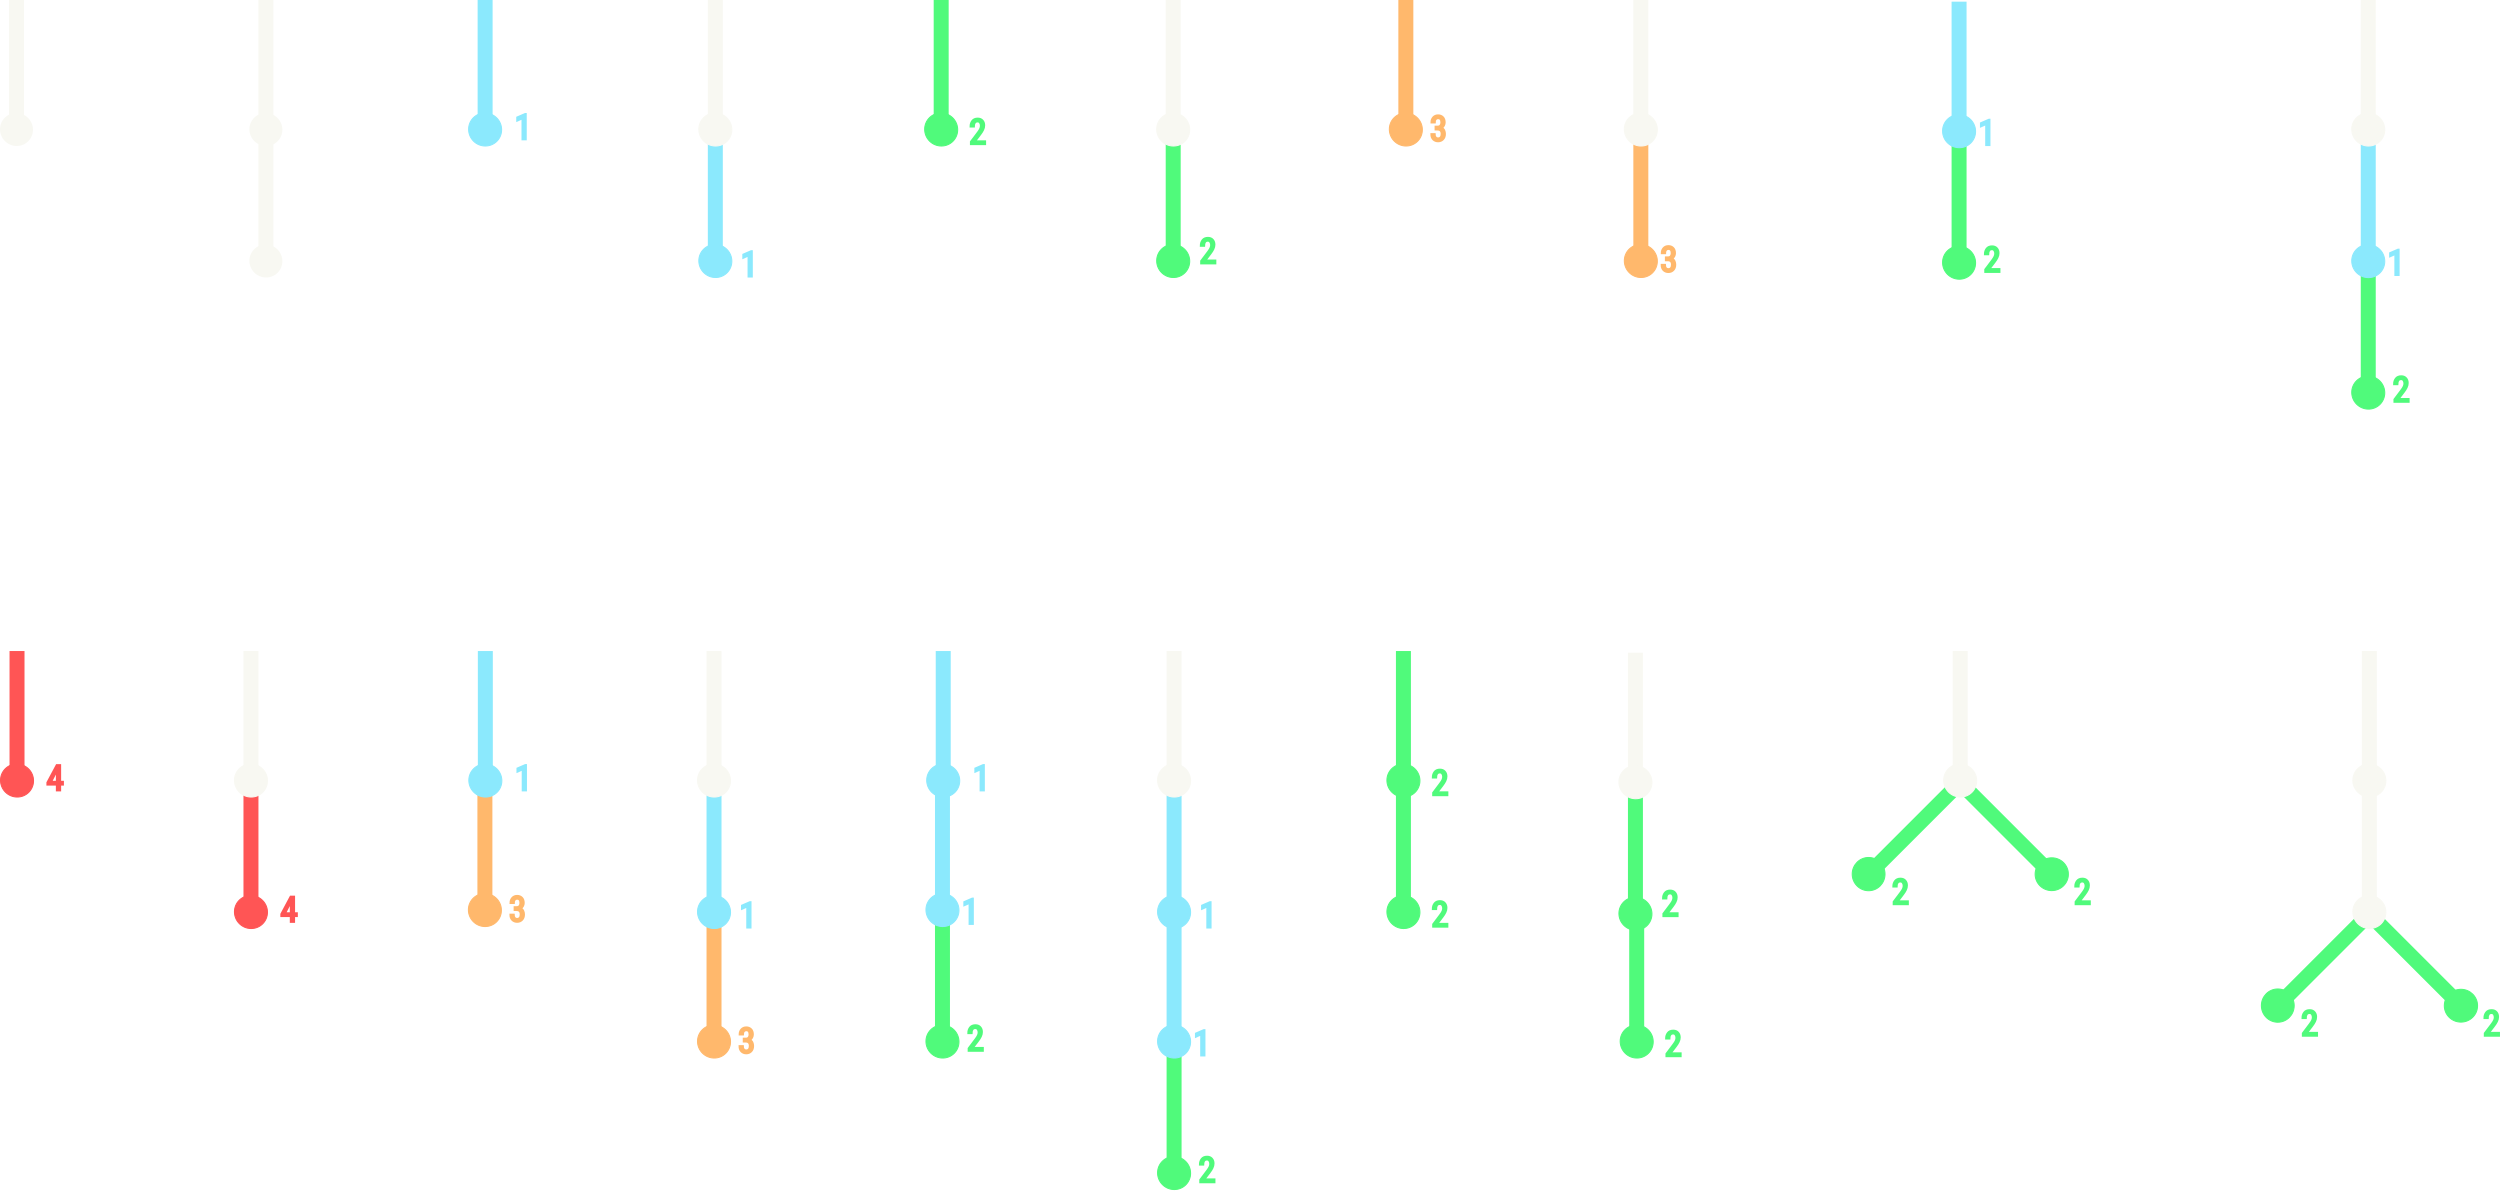
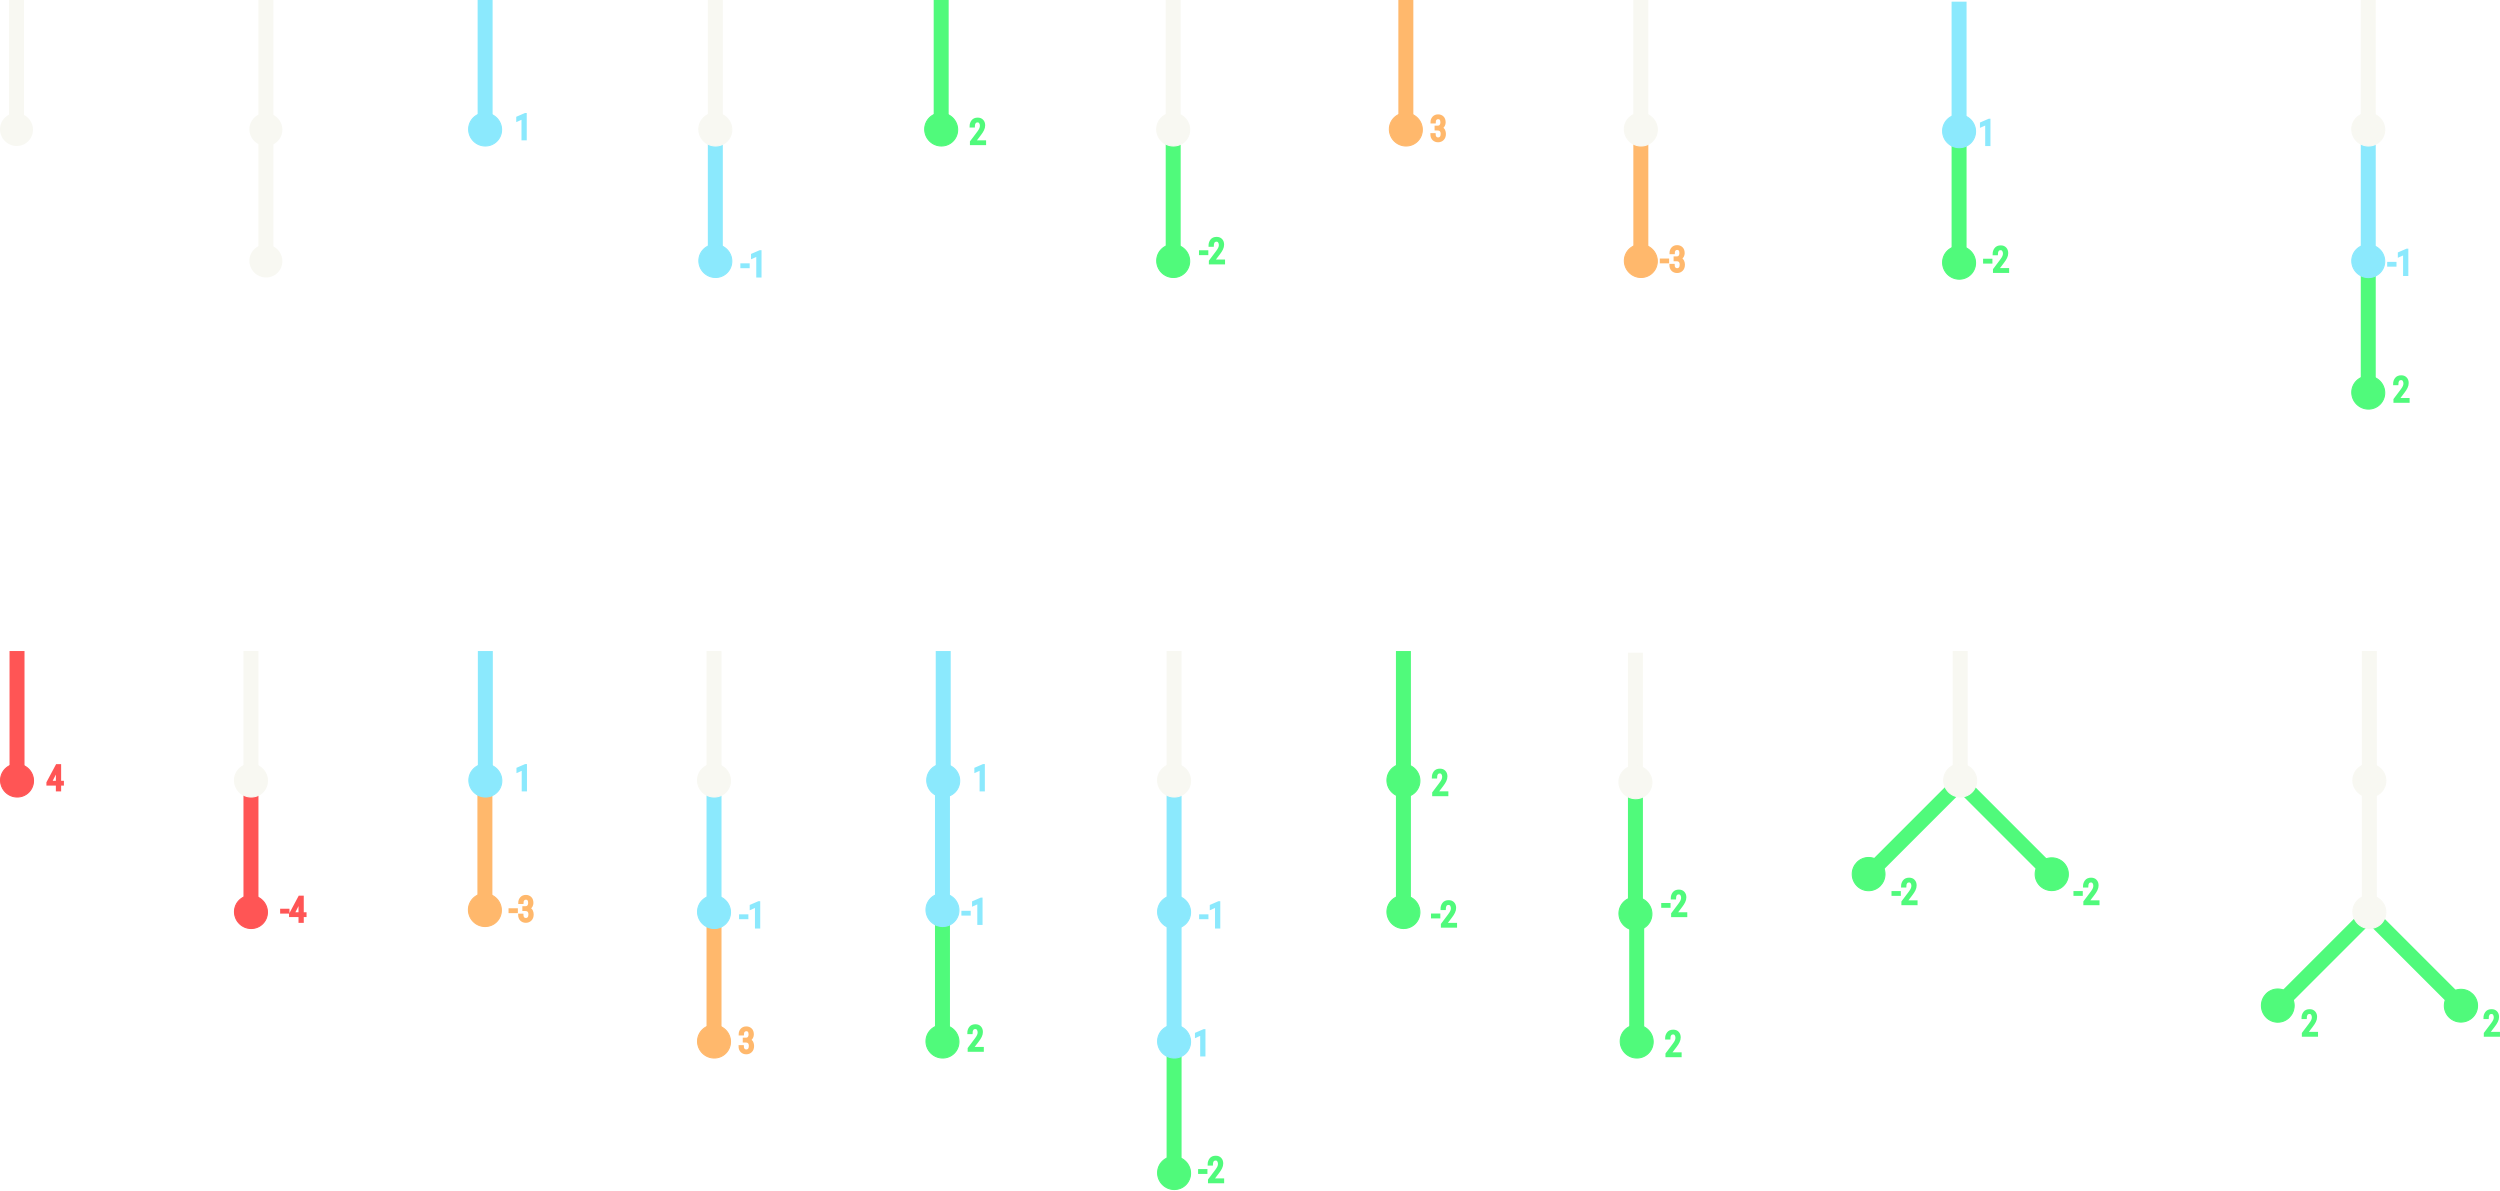
<svg xmlns="http://www.w3.org/2000/svg" viewBox="0 0 759.258 361.426" version="1.1" id="svg1">
  <defs id="defs1" />
  <g id="layer1" transform="translate(-45.55904,41.20233)">
    <g id="g28" transform="translate(26.37231)">
      <g id="g10" transform="translate(-2.391179,0.765105)">
        <path style="display:inline;fill:#50fa7b;stroke:#50fa7b;stroke-width:4.549;stroke-dasharray:none;stroke-opacity:1" d="m 378.151,274.956 v 39.936" id="path3-5-3-2-0-1-0-6" />
        <path id="path5-19-3-5-2-5-9-9-9-4-9" style="display:inline;fill:#50fa7b;stroke:#50fa7b;stroke-width:0.326" d="m 381.696,317.873 a 5.043,4.975 45.32 0 1 -7.083,-0.087 5.043,4.975 45.32 0 1 -0.008,-7.083 5.043,4.975 45.32 0 1 7.083,0.087 5.043,4.975 45.32 0 1 0.008,7.083 z" />
        <path style="display:inline;fill:#8be9fd;stroke:#8be9fd;stroke-width:4.549;stroke-dasharray:none;stroke-opacity:1" d="m 378.151,235.019 v 39.936" id="path3-5-73-1-1-4-3" />
        <path id="path5-19-3-5-2-6-2-29-9-7" style="display:inline;fill:#8be9fd;stroke:#8be9fd;stroke-width:0.326" d="m 381.696,277.937 a 5.043,4.975 45.32 0 1 -7.083,-0.087 5.043,4.975 45.32 0 1 -0.008,-7.083 5.043,4.975 45.32 0 1 7.083,0.087 5.043,4.975 45.32 0 1 0.008,7.083 z" />
        <text xml:space="preserve" style="font-size:10.667px;font-family:'TeX Gyre Adventor';-inkscape-font-specification:'TeX Gyre Adventor';fill:#50fa7b;stroke:#50fa7b;stroke-width:0.677;stroke-miterlimit:4.1" x="385.531" y="317.058" id="text4-7-8-4">
-           <tspan id="tspan4-8-7-5" x="385.531" y="317.058" style="font-style:normal;font-variant:normal;font-weight:normal;font-stretch:normal;font-family:'Roboto Condensed';-inkscape-font-specification:'Roboto Condensed, ';fill:#50fa7b;stroke:#50fa7b">2</tspan>
+           <tspan id="tspan4-8-7-5" x="385.531" y="317.058" style="font-style:normal;font-variant:normal;font-weight:normal;font-stretch:normal;font-family:'Roboto Condensed';-inkscape-font-specification:'Roboto Condensed, ';fill:#50fa7b;stroke:#50fa7b">-2</tspan>
        </text>
        <text xml:space="preserve" style="font-size:10.667px;font-family:'TeX Gyre Adventor';-inkscape-font-specification:'TeX Gyre Adventor';fill:#8be9fd;stroke:#8be9fd;stroke-width:0.677;stroke-miterlimit:4.1" x="383.982" y="278.536" id="text4-3-1-25">
          <tspan id="tspan4-1-7-4" x="383.982" y="278.536" style="font-style:normal;font-variant:normal;font-weight:normal;font-stretch:normal;font-family:'Roboto Condensed';-inkscape-font-specification:'Roboto Condensed, ';fill:#8be9fd;stroke:#8be9fd">1</tspan>
        </text>
        <path style="display:inline;fill:#8be9fd;stroke:#8be9fd;stroke-width:4.549;stroke-dasharray:none;stroke-opacity:1" d="m 378.151,195.688 v 39.936" id="path3-5-3-2-03" />
        <path id="path5-19-3-5-2-5-9-6" style="display:inline;fill:#8be9fd;stroke:#8be9fd;stroke-width:0.326" d="m 381.696,238.605 a 5.043,4.975 45.32 0 1 -7.083,-0.087 5.043,4.975 45.32 0 1 -0.008,-7.083 5.043,4.975 45.32 0 1 7.083,0.087 5.043,4.975 45.32 0 1 0.008,7.083 z" />
        <path style="display:inline;fill:#f8f8f2;stroke:#f8f8f2;stroke-width:4.549;stroke-dasharray:none;stroke-opacity:1" d="m 378.151,155.752 v 39.936" id="path3-5-73-8" />
        <path id="path5-19-3-5-2-6-4" style="display:inline;fill:#f8f8f2;stroke:#f8f8f2;stroke-width:0.326" d="m 381.696,198.669 a 5.043,4.975 45.32 0 1 -7.083,-0.087 5.043,4.975 45.32 0 1 -0.008,-7.083 5.043,4.975 45.32 0 1 7.083,0.087 5.043,4.975 45.32 0 1 0.008,7.083 z" />
        <text xml:space="preserve" style="font-size:10.667px;font-family:'TeX Gyre Adventor';-inkscape-font-specification:'TeX Gyre Adventor';fill:#8be9fd;stroke:#8be9fd;stroke-width:0.677;stroke-miterlimit:4.1" x="385.84" y="239.69" id="text4-5-1">
-           <tspan id="tspan4-0-0" x="385.84" y="239.69" style="font-style:normal;font-variant:normal;font-weight:normal;font-stretch:normal;font-family:'Roboto Condensed';-inkscape-font-specification:'Roboto Condensed, ';fill:#8be9fd;stroke:#8be9fd">1</tspan>
+           <tspan id="tspan4-0-0" x="385.84" y="239.69" style="font-style:normal;font-variant:normal;font-weight:normal;font-stretch:normal;font-family:'Roboto Condensed';-inkscape-font-specification:'Roboto Condensed, ';fill:#8be9fd;stroke:#8be9fd">-1</tspan>
        </text>
      </g>
      <g id="g20" transform="translate(72.87516,-2.447713)">
        <path style="display:inline;fill:#50fa7b;stroke:#50fa7b;stroke-width:4.549;stroke-dasharray:none;stroke-opacity:1" d="M 302.615,1.181 V 41.118" id="path3-5-3-2-0" />
        <path style="display:inline;fill:#f8f8f2;stroke:#f8f8f2;stroke-width:4.549;stroke-dasharray:none;stroke-opacity:1" d="M 302.615,-38.755 V 1.181" id="path3-5-73-1" />
        <path id="path5-19-3-5-2-6-2" style="display:inline;fill:#f8f8f2;stroke:#f8f8f2;stroke-width:0.326" d="m 306.161,4.163 a 5.043,4.975 45.32 0 1 -7.083,-0.087 5.043,4.975 45.32 0 1 -0.008,-7.083 5.043,4.975 45.32 0 1 7.083,0.087 5.043,4.975 45.32 0 1 0.008,7.083 z" />
        <path id="path5-19-3-5-2-5-9-9" style="display:inline;fill:#50fa7b;stroke:#50fa7b;stroke-width:0.326" d="m 306.161,44.099 a 5.043,4.975 45.32 0 1 -7.083,-0.087 5.043,4.975 45.32 0 1 -0.008,-7.083 5.043,4.975 45.32 0 1 7.083,0.087 5.043,4.975 45.32 0 1 0.008,7.083 z" />
        <text xml:space="preserve" style="font-size:10.667px;font-family:'TeX Gyre Adventor';-inkscape-font-specification:'TeX Gyre Adventor';fill:#50fa7b;stroke:#50fa7b;stroke-width:0.677;stroke-miterlimit:4.1" x="310.534" y="41.213" id="text4-55">
-           <tspan id="tspan4-4" x="310.534" y="41.213" style="font-style:normal;font-variant:normal;font-weight:normal;font-stretch:normal;font-family:'Roboto Condensed';-inkscape-font-specification:'Roboto Condensed, ';fill:#50fa7b;stroke:#50fa7b">2</tspan>
+           <tspan id="tspan4-4" x="310.534" y="41.213" style="font-style:normal;font-variant:normal;font-weight:normal;font-stretch:normal;font-family:'Roboto Condensed';-inkscape-font-specification:'Roboto Condensed, ';fill:#50fa7b;stroke:#50fa7b">-2</tspan>
        </text>
      </g>
    </g>
    <g id="g22" transform="translate(-26.7098)">
      <g id="g8" transform="translate(124.2108,0.765105)">
        <path style="display:inline;fill:#50fa7b;stroke:#50fa7b;stroke-width:4.549;stroke-dasharray:none;stroke-opacity:1" d="M 543.373,195.688 515.134,223.927" id="path3-5-3-2-0-7" />
        <path id="path5-19-3-5-2-5-9-9-6" style="display:inline;fill:#50fa7b;stroke:#50fa7b;stroke-width:0.326" d="m 515.533,228.542 a 4.975,5.043 0.32 0 1 -4.947,-5.07 4.975,5.043 0.32 0 1 5.003,-5.015 4.975,5.043 0.32 0 1 4.947,5.07 4.975,5.043 0.32 0 1 -5.003,5.015 z" />
        <text xml:space="preserve" style="font-size:10.667px;font-family:'TeX Gyre Adventor';-inkscape-font-specification:'TeX Gyre Adventor';fill:#50fa7b;stroke:#50fa7b;stroke-width:0.677;stroke-miterlimit:4.1" x="522.601" y="232.609" id="text4-55-3">
-           <tspan id="tspan4-4-1" x="522.601" y="232.609" style="font-style:normal;font-variant:normal;font-weight:normal;font-stretch:normal;font-family:'Roboto Condensed';-inkscape-font-specification:'Roboto Condensed, ';fill:#50fa7b;stroke:#50fa7b">2</tspan>
+           <tspan id="tspan4-4-1" x="522.601" y="232.609" style="font-style:normal;font-variant:normal;font-weight:normal;font-stretch:normal;font-family:'Roboto Condensed';-inkscape-font-specification:'Roboto Condensed, ';fill:#50fa7b;stroke:#50fa7b">-2</tspan>
        </text>
        <path style="display:inline;fill:#50fa7b;stroke:#50fa7b;stroke-width:4.549;stroke-dasharray:none;stroke-opacity:1" d="m 543.373,195.72 28.239,28.239" id="path3-5-7-2-5-1-6" />
        <path id="path5-19-3-5-2-0-2-6-59-2" style="display:inline;fill:#50fa7b;stroke:#50fa7b;stroke-width:0.326" d="m 576.227,223.56 a 5.043,4.975 0.32 0 1 -5.07,4.947 5.043,4.975 0.32 0 1 -5.015,-5.003 5.043,4.975 0.32 0 1 5.07,-4.947 5.043,4.975 0.32 0 1 5.015,5.003 z" />
        <text xml:space="preserve" style="font-size:10.667px;font-family:'TeX Gyre Adventor';-inkscape-font-specification:'TeX Gyre Adventor';fill:#50fa7b;stroke:#50fa7b;stroke-width:0.677;stroke-miterlimit:4.1" x="577.861" y="232.609" id="text4-6-7-1">
-           <tspan id="tspan4-3-7-7" x="577.861" y="232.609" style="font-style:normal;font-variant:normal;font-weight:normal;font-stretch:normal;font-family:'Roboto Condensed';-inkscape-font-specification:'Roboto Condensed, ';fill:#50fa7b;stroke:#50fa7b">2</tspan>
+           <tspan id="tspan4-3-7-7" x="577.861" y="232.609" style="font-style:normal;font-variant:normal;font-weight:normal;font-stretch:normal;font-family:'Roboto Condensed';-inkscape-font-specification:'Roboto Condensed, ';fill:#50fa7b;stroke:#50fa7b">-2</tspan>
        </text>
        <path style="display:inline;fill:#f8f8f2;stroke:#f8f8f2;stroke-width:4.549;stroke-dasharray:none;stroke-opacity:1" d="m 543.373,155.752 v 39.936" id="path3-5-73-1-4" />
        <path id="path5-19-3-5-2-6-2-4" style="display:inline;fill:#f8f8f2;stroke:#f8f8f2;stroke-width:0.326" d="m 546.919,198.669 a 5.043,4.975 45.32 0 1 -7.083,-0.087 5.043,4.975 45.32 0 1 -0.008,-7.083 5.043,4.975 45.32 0 1 7.083,0.087 5.043,4.975 45.32 0 1 0.008,7.083 z" />
      </g>
      <g id="g12" transform="translate(467.9742,-119.8809)">
        <g id="g3-1-7-3-5" transform="matrix(2.662407,0,0,2.662407,-0.40695,180.3634)" style="fill:#50fa7b;stroke:#50fa7b">
          <path style="display:inline;fill:#50fa7b;stroke:#50fa7b;stroke-width:5.516;stroke-dasharray:none;stroke-opacity:1" d="M 26.124,137.055 60.173,102.625" id="path3-5-3-2-0-1-0" transform="matrix(-0.2202624,0.2178151,-0.2178151,-0.2202624,110.607,1.497847)" />
          <path id="path5-19-3-5-2-5-9-9-9-4" style="display:inline;fill:#50fa7b;stroke:#50fa7b;stroke-width:0.395" d="m 59.658,97.032 a 6.032,6.114 0 0 1 6.032,6.114 6.032,6.114 0 0 1 -6.032,6.114 6.032,6.114 0 0 1 -6.032,-6.114 6.032,6.114 0 0 1 6.032,-6.114 z" transform="matrix(-0.2202624,0.2178151,-0.2178151,-0.2202624,110.607,1.497847)" />
        </g>
        <g id="g2-9-9-6-6" transform="matrix(2.662407,0,0,2.662407,-0.40695,140.4273)" style="fill:#8be9fd;stroke:#8be9fd">
          <path style="display:inline;fill:#8be9fd;stroke:#8be9fd;stroke-width:5.516;stroke-dasharray:none;stroke-opacity:1" d="M 26.124,137.055 60.173,102.625" id="path3-5-73-1-1-4" transform="matrix(-0.2202624,0.2178151,-0.2178151,-0.2202624,110.607,1.497847)" />
          <path id="path5-19-3-5-2-6-2-29-9" style="display:inline;fill:#8be9fd;stroke:#8be9fd;stroke-width:0.395" d="m 59.658,97.032 a 6.032,6.114 0 0 1 6.032,6.114 6.032,6.114 0 0 1 -6.032,6.114 6.032,6.114 0 0 1 -6.032,-6.114 6.032,6.114 0 0 1 6.032,-6.114 z" transform="matrix(-0.2202624,0.2178151,-0.2178151,-0.2202624,110.607,1.497847)" />
        </g>
        <text xml:space="preserve" style="font-size:10.667px;font-family:'TeX Gyre Adventor';-inkscape-font-specification:'TeX Gyre Adventor';fill:#50fa7b;stroke:#50fa7b;stroke-width:0.677;stroke-miterlimit:4.1" x="206.654" y="161.23" id="text4-7-8">
-           <tspan id="tspan4-8-7" x="206.654" y="161.23" style="font-style:normal;font-variant:normal;font-weight:normal;font-stretch:normal;font-family:'Roboto Condensed';-inkscape-font-specification:'Roboto Condensed, ';fill:#50fa7b;stroke:#50fa7b">2</tspan>
+           <tspan id="tspan4-8-7" x="206.654" y="161.23" style="font-style:normal;font-variant:normal;font-weight:normal;font-stretch:normal;font-family:'Roboto Condensed';-inkscape-font-specification:'Roboto Condensed, ';fill:#50fa7b;stroke:#50fa7b">-2</tspan>
        </text>
        <text xml:space="preserve" style="font-size:10.667px;font-family:'TeX Gyre Adventor';-inkscape-font-specification:'TeX Gyre Adventor';fill:#8be9fd;stroke:#8be9fd;stroke-width:0.677;stroke-miterlimit:4.1" x="205.105" y="122.708" id="text4-3-1">
          <tspan id="tspan4-1-7" x="205.105" y="122.708" style="font-style:normal;font-variant:normal;font-weight:normal;font-stretch:normal;font-family:'Roboto Condensed';-inkscape-font-specification:'Roboto Condensed, ';fill:#8be9fd;stroke:#8be9fd">1</tspan>
        </text>
      </g>
    </g>
    <g id="g21" transform="translate(-26.7098)">
      <g id="g13" transform="translate(415.2763,-120.3943)">
        <path style="display:inline;fill:#ffb86c;stroke:#ffb86c;stroke-width:4.549;stroke-dasharray:none;stroke-opacity:1" d="m 155.32,119.128 v 39.936" id="path3-5-3-2-0-2" />
        <path style="display:inline;fill:#f8f8f2;stroke:#f8f8f2;stroke-width:4.549;stroke-dasharray:none;stroke-opacity:1" d="M 155.32,79.192 V 119.128" id="path3-5-73-1-9" />
        <path id="path5-19-3-5-2-6-2-2" style="display:inline;fill:#f8f8f2;stroke:#f8f8f2;stroke-width:0.326" d="m 158.865,122.109 a 5.043,4.975 45.32 0 1 -7.083,-0.087 5.043,4.975 45.32 0 1 -0.008,-7.083 5.043,4.975 45.32 0 1 7.083,0.087 5.043,4.975 45.32 0 1 0.008,7.083 z" />
        <path id="path5-19-3-5-2-5-9-9-3" style="display:inline;fill:#ffb86c;stroke:#ffb86c;stroke-width:0.326" d="m 158.865,162.045 a 5.043,4.975 45.32 0 1 -7.083,-0.087 5.043,4.975 45.32 0 1 -0.008,-7.083 5.043,4.975 45.32 0 1 7.083,0.087 5.043,4.975 45.32 0 1 0.008,7.083 z" />
        <text xml:space="preserve" style="font-size:10.667px;font-family:'TeX Gyre Adventor';-inkscape-font-specification:'TeX Gyre Adventor';fill:#ffb86c;stroke:#ffb86c;stroke-width:0.677;stroke-miterlimit:4.1" x="161.168" y="161.664" id="text4-4">
-           <tspan id="tspan4-7" x="161.168" y="161.664" style="font-style:normal;font-variant:normal;font-weight:normal;font-stretch:normal;font-family:'Roboto Condensed';-inkscape-font-specification:'Roboto Condensed, ';fill:#ffb86c;stroke:#ffb86c">3</tspan>
+           <tspan id="tspan4-7" x="161.168" y="161.664" style="font-style:normal;font-variant:normal;font-weight:normal;font-stretch:normal;font-family:'Roboto Condensed';-inkscape-font-specification:'Roboto Condensed, ';fill:#ffb86c;stroke:#ffb86c">-3</tspan>
        </text>
      </g>
      <g id="g7" transform="translate(-68.9962,1.278476)">
        <path style="display:inline;fill:#50fa7b;stroke:#50fa7b;stroke-width:4.549;stroke-dasharray:none;stroke-opacity:1" d="m 637.952,195.688 v 39.936" id="path3-5-3-2-0-0" />
        <path id="path5-19-3-5-2-5-9-9-36" style="display:inline;fill:#50fa7b;stroke:#50fa7b;stroke-width:0.326" d="m 641.498,238.605 a 5.043,4.975 45.32 0 1 -7.083,-0.087 5.043,4.975 45.32 0 1 -0.008,-7.083 5.043,4.975 45.32 0 1 7.083,0.087 5.043,4.975 45.32 0 1 0.008,7.083 z" />
        <path style="display:inline;fill:#f8f8f2;stroke:#f8f8f2;stroke-width:4.549;stroke-dasharray:none;stroke-opacity:1" d="m 637.952,155.752 v 39.936" id="path3-5-73-1-10" />
        <path id="path5-19-3-5-2-6-2-6" style="display:inline;fill:#f8f8f2;stroke:#f8f8f2;stroke-width:0.326" d="m 641.498,198.669 a 5.043,4.975 45.32 0 1 -7.083,-0.087 5.043,4.975 45.32 0 1 -0.008,-7.083 5.043,4.975 45.32 0 1 7.083,0.087 5.043,4.975 45.32 0 1 0.008,7.083 z" />
        <text xml:space="preserve" style="font-size:10.667px;font-family:'TeX Gyre Adventor';-inkscape-font-specification:'TeX Gyre Adventor';fill:#50fa7b;stroke:#50fa7b;stroke-width:0.677;stroke-miterlimit:4.1" x="645.871" y="235.72" id="text4-55-32">
-           <tspan id="tspan4-4-0" x="645.871" y="235.72" style="font-style:normal;font-variant:normal;font-weight:normal;font-stretch:normal;font-family:'Roboto Condensed';-inkscape-font-specification:'Roboto Condensed, ';fill:#50fa7b;stroke:#50fa7b">2</tspan>
+           <tspan id="tspan4-4-0" x="645.871" y="235.72" style="font-style:normal;font-variant:normal;font-weight:normal;font-stretch:normal;font-family:'Roboto Condensed';-inkscape-font-specification:'Roboto Condensed, ';fill:#50fa7b;stroke:#50fa7b">-2</tspan>
        </text>
        <path style="display:inline;fill:#50fa7b;stroke:#50fa7b;stroke-width:4.549;stroke-dasharray:none;stroke-opacity:1" d="m 638.337,234.506 v 39.936" id="path3-5-7-2-5-1" />
        <path id="path5-19-3-5-2-0-2-6-59" style="display:inline;fill:#50fa7b;stroke:#50fa7b;stroke-width:0.326" d="m 641.883,277.423 a 5.043,4.975 45.32 0 1 -7.083,-0.087 5.043,4.975 45.32 0 1 -0.008,-7.083 5.043,4.975 45.32 0 1 7.083,0.087 5.043,4.975 45.32 0 1 0.008,7.083 z" />
        <text xml:space="preserve" style="font-size:10.667px;font-family:'TeX Gyre Adventor';-inkscape-font-specification:'TeX Gyre Adventor';fill:#50fa7b;stroke:#50fa7b;stroke-width:0.677;stroke-miterlimit:4.1" x="646.8" y="278.255" id="text4-6-7">
          <tspan id="tspan4-3-7" x="646.8" y="278.255" style="font-style:normal;font-variant:normal;font-weight:normal;font-stretch:normal;font-family:'Roboto Condensed';-inkscape-font-specification:'Roboto Condensed, ';fill:#50fa7b;stroke:#50fa7b">2</tspan>
        </text>
      </g>
    </g>
    <g id="g30">
      <g id="g11" transform="translate(520.0652,-120.3943)">
        <g id="g3-1-7-3" transform="matrix(2.662407,0,0,2.662407,45.06024,220.3315)" style="fill:#50fa7b;stroke:#50fa7b">
          <path style="display:inline;fill:#50fa7b;stroke:#50fa7b;stroke-width:5.516;stroke-dasharray:none;stroke-opacity:1" d="M 26.124,137.055 60.173,102.625" id="path3-5-3-2-0-1" transform="matrix(-0.2202624,0.2178151,-0.2178151,-0.2202624,110.607,1.497847)" />
          <path id="path5-19-3-5-2-5-9-9-9" style="display:inline;fill:#50fa7b;stroke:#50fa7b;stroke-width:0.395" d="m 59.658,97.032 a 6.032,6.114 0 0 1 6.032,6.114 6.032,6.114 0 0 1 -6.032,6.114 6.032,6.114 0 0 1 -6.032,-6.114 6.032,6.114 0 0 1 6.032,-6.114 z" transform="matrix(-0.2202624,0.2178151,-0.2178151,-0.2202624,110.607,1.497847)" />
        </g>
        <text xml:space="preserve" style="font-size:10.667px;font-family:'TeX Gyre Adventor';-inkscape-font-specification:'TeX Gyre Adventor';fill:#50fa7b;stroke:#50fa7b;stroke-width:0.677;stroke-miterlimit:4.1" x="252.121" y="201.198" id="text4-7">
          <tspan id="tspan4-8" x="252.121" y="201.198" style="font-style:normal;font-variant:normal;font-weight:normal;font-stretch:normal;font-family:'Roboto Condensed';-inkscape-font-specification:'Roboto Condensed, ';fill:#50fa7b;stroke:#50fa7b">2</tspan>
        </text>
        <g id="g2-9-9-6" transform="matrix(2.662407,0,0,2.662407,45.06024,180.3954)" style="fill:#8be9fd;stroke:#8be9fd">
          <path style="display:inline;fill:#8be9fd;stroke:#8be9fd;stroke-width:5.516;stroke-dasharray:none;stroke-opacity:1" d="M 26.124,137.055 60.173,102.625" id="path3-5-73-1-1" transform="matrix(-0.2202624,0.2178151,-0.2178151,-0.2202624,110.607,1.497847)" />
          <path id="path5-19-3-5-2-6-2-29" style="display:inline;fill:#8be9fd;stroke:#8be9fd;stroke-width:0.395" d="m 59.658,97.032 a 6.032,6.114 0 0 1 6.032,6.114 6.032,6.114 0 0 1 -6.032,6.114 6.032,6.114 0 0 1 -6.032,-6.114 6.032,6.114 0 0 1 6.032,-6.114 z" transform="matrix(-0.2202624,0.2178151,-0.2178151,-0.2202624,110.607,1.497847)" />
        </g>
        <path style="display:inline;fill:#f8f8f2;stroke:#f8f8f2;stroke-width:4.549;stroke-dasharray:none;stroke-opacity:1" d="M 244.741,79.192 V 119.128" id="path3-5-7-2-5-9" />
        <path id="path5-19-3-5-2-0-2-6-7" style="display:inline;fill:#f8f8f2;stroke:#f8f8f2;stroke-width:0.326" d="m 248.286,122.109 a 5.043,4.975 45.32 0 1 -7.083,-0.087 5.043,4.975 45.32 0 1 -0.008,-7.083 5.043,4.975 45.32 0 1 7.083,0.087 5.043,4.975 45.32 0 1 0.008,7.083 z" />
        <text xml:space="preserve" style="font-size:10.667px;font-family:'TeX Gyre Adventor';-inkscape-font-specification:'TeX Gyre Adventor';fill:#8be9fd;stroke:#8be9fd;stroke-width:0.677;stroke-miterlimit:4.1" x="250.572" y="162.676" id="text4-3">
-           <tspan id="tspan4-1" x="250.572" y="162.676" style="font-style:normal;font-variant:normal;font-weight:normal;font-stretch:normal;font-family:'Roboto Condensed';-inkscape-font-specification:'Roboto Condensed, ';fill:#8be9fd;stroke:#8be9fd">1</tspan>
+           <tspan id="tspan4-1" x="250.572" y="162.676" style="font-style:normal;font-variant:normal;font-weight:normal;font-stretch:normal;font-family:'Roboto Condensed';-inkscape-font-specification:'Roboto Condensed, ';fill:#8be9fd;stroke:#8be9fd">-1</tspan>
        </text>
      </g>
      <g id="g6" transform="translate(30.47168,0.765105)">
        <path style="display:inline;fill:#50fa7b;stroke:#50fa7b;stroke-width:4.549;stroke-dasharray:none;stroke-opacity:1" d="m 734.67,235.624 -28.239,28.239" id="path3-5-3-2-0-7-3" />
        <path id="path5-19-3-5-2-5-9-9-6-2" style="display:inline;fill:#50fa7b;stroke:#50fa7b;stroke-width:0.326" d="m 706.83,268.478 a 4.975,5.043 0.32 0 1 -4.947,-5.07 4.975,5.043 0.32 0 1 5.003,-5.015 4.975,5.043 0.32 0 1 4.947,5.07 4.975,5.043 0.32 0 1 -5.003,5.015 z" />
        <text xml:space="preserve" style="font-size:10.667px;font-family:'TeX Gyre Adventor';-inkscape-font-specification:'TeX Gyre Adventor';fill:#50fa7b;stroke:#50fa7b;stroke-width:0.677;stroke-miterlimit:4.1" x="713.898" y="272.545" id="text4-55-3-0">
          <tspan id="tspan4-4-1-6" x="713.898" y="272.545" style="font-style:normal;font-variant:normal;font-weight:normal;font-stretch:normal;font-family:'Roboto Condensed';-inkscape-font-specification:'Roboto Condensed, ';fill:#50fa7b;stroke:#50fa7b">2</tspan>
        </text>
        <path style="display:inline;fill:#50fa7b;stroke:#50fa7b;stroke-width:4.549;stroke-dasharray:none;stroke-opacity:1" d="m 734.67,235.656 28.239,28.239" id="path3-5-7-2-5-1-6-4" />
        <path id="path5-19-3-5-2-0-2-6-59-2-7" style="display:inline;fill:#50fa7b;stroke:#50fa7b;stroke-width:0.326" d="m 767.524,263.496 a 5.043,4.975 0.32 0 1 -5.07,4.947 5.043,4.975 0.32 0 1 -5.015,-5.003 5.043,4.975 0.32 0 1 5.07,-4.947 5.043,4.975 0.32 0 1 5.015,5.003 z" />
        <text xml:space="preserve" style="font-size:10.667px;font-family:'TeX Gyre Adventor';-inkscape-font-specification:'TeX Gyre Adventor';fill:#50fa7b;stroke:#50fa7b;stroke-width:0.677;stroke-miterlimit:4.1" x="769.158" y="272.545" id="text4-6-7-1-6">
          <tspan id="tspan4-3-7-7-5" x="769.158" y="272.545" style="font-style:normal;font-variant:normal;font-weight:normal;font-stretch:normal;font-family:'Roboto Condensed';-inkscape-font-specification:'Roboto Condensed, ';fill:#50fa7b;stroke:#50fa7b">2</tspan>
        </text>
        <path style="display:inline;fill:#f8f8f2;stroke:#f8f8f2;stroke-width:4.549;stroke-dasharray:none;stroke-opacity:1" d="m 734.67,195.688 v 39.936" id="path3-5-73-1-4-9" />
        <path id="path5-19-3-5-2-6-2-4-3" style="display:inline;fill:#f8f8f2;stroke:#f8f8f2;stroke-width:0.326" d="m 738.216,238.605 a 5.043,4.975 45.32 0 1 -7.083,-0.087 5.043,4.975 45.32 0 1 -0.01,-7.083 5.043,4.975 45.32 0 1 7.083,0.087 5.043,4.975 45.32 0 1 0.01,7.083 z" />
        <path style="display:inline;fill:#f8f8f2;stroke:#f8f8f2;stroke-width:4.549;stroke-dasharray:none;stroke-opacity:1" d="m 734.67,155.752 v 39.936" id="path3-5-73-1-4-5-2" />
        <path id="path5-19-3-5-2-6-2-4-6-3" style="display:inline;fill:#f8f8f2;stroke:#f8f8f2;stroke-width:0.326" d="m 738.216,198.669 a 5.043,4.975 45.32 0 1 -7.083,-0.087 5.043,4.975 45.32 0 1 -0.01,-7.083 5.043,4.975 45.32 0 1 7.083,0.087 5.043,4.975 45.32 0 1 0.01,7.083 z" />
      </g>
    </g>
    <g id="g29" transform="translate(0.4393031)">
      <g id="g14" transform="translate(362.9384,-120.3943)">
        <path style="display:inline;fill:#ffb86c;stroke:#ffb86c;stroke-width:4.549;stroke-dasharray:none;stroke-opacity:1" d="M 109.142,79.192 V 119.128" id="path3-5-7-2-5-6" />
        <path id="path5-19-3-5-2-0-2-6-1" style="display:inline;fill:#ffb86c;stroke:#ffb86c;stroke-width:0.326" d="m 112.688,122.109 a 5.043,4.975 45.32 0 1 -7.083,-0.087 5.043,4.975 45.32 0 1 -0.008,-7.083 5.043,4.975 45.32 0 1 7.083,0.087 5.043,4.975 45.32 0 1 0.008,7.083 z" />
        <text xml:space="preserve" style="font-size:10.667px;font-family:'TeX Gyre Adventor';-inkscape-font-specification:'TeX Gyre Adventor';fill:#ffb86c;stroke:#ffb86c;stroke-width:0.677;stroke-miterlimit:4.1" x="116.411" y="121.953" id="text4-9">
          <tspan id="tspan4-37" x="116.411" y="121.953" style="font-style:normal;font-variant:normal;font-weight:normal;font-stretch:normal;font-family:'Roboto Condensed';-inkscape-font-specification:'Roboto Condensed, ';fill:#ffb86c;stroke:#ffb86c">3</tspan>
        </text>
      </g>
      <g id="g9" transform="translate(24.59554,0.765105)">
        <path style="display:inline;fill:#50fa7b;stroke:#50fa7b;stroke-width:4.549;stroke-dasharray:none;stroke-opacity:1" d="m 446.748,155.752 v 39.936" id="path3-5-7-2-5-4" />
        <path id="path5-19-3-5-2-0-2-6-4" style="display:inline;fill:#50fa7b;stroke:#50fa7b;stroke-width:0.326" d="m 450.293,198.669 a 5.043,4.975 45.32 0 1 -7.083,-0.087 5.043,4.975 45.32 0 1 -0.008,-7.083 5.043,4.975 45.32 0 1 7.083,0.087 5.043,4.975 45.32 0 1 0.008,7.083 z" />
        <text xml:space="preserve" style="font-size:10.667px;font-family:'TeX Gyre Adventor';-inkscape-font-specification:'TeX Gyre Adventor';fill:#50fa7b;stroke:#50fa7b;stroke-width:0.677;stroke-miterlimit:4.1" x="455.21" y="199.5" id="text4-6-3">
          <tspan id="tspan4-3-0" x="455.21" y="199.5" style="font-style:normal;font-variant:normal;font-weight:normal;font-stretch:normal;font-family:'Roboto Condensed';-inkscape-font-specification:'Roboto Condensed, ';fill:#50fa7b;stroke:#50fa7b">2</tspan>
        </text>
        <path style="display:inline;fill:#50fa7b;stroke:#50fa7b;stroke-width:4.549;stroke-dasharray:none;stroke-opacity:1" d="m 446.748,195.688 v 39.936" id="path3-5-7-2-5-61" />
        <path id="path5-19-3-5-2-0-2-6-5" style="display:inline;fill:#50fa7b;stroke:#50fa7b;stroke-width:0.326" d="m 450.293,238.605 a 5.043,4.975 45.32 0 1 -7.083,-0.087 5.043,4.975 45.32 0 1 -0.008,-7.083 5.043,4.975 45.32 0 1 7.083,0.087 5.043,4.975 45.32 0 1 0.008,7.083 z" />
        <text xml:space="preserve" style="font-size:10.667px;font-family:'TeX Gyre Adventor';-inkscape-font-specification:'TeX Gyre Adventor';fill:#50fa7b;stroke:#50fa7b;stroke-width:0.677;stroke-miterlimit:4.1" x="455.21" y="239.436" id="text4-6-9">
-           <tspan id="tspan4-3-4" x="455.21" y="239.436" style="font-style:normal;font-variant:normal;font-weight:normal;font-stretch:normal;font-family:'Roboto Condensed';-inkscape-font-specification:'Roboto Condensed, ';fill:#50fa7b;stroke:#50fa7b">2</tspan>
+           <tspan id="tspan4-3-4" x="455.21" y="239.436" style="font-style:normal;font-variant:normal;font-weight:normal;font-stretch:normal;font-family:'Roboto Condensed';-inkscape-font-specification:'Roboto Condensed, ';fill:#50fa7b;stroke:#50fa7b">-2</tspan>
        </text>
      </g>
    </g>
    <g id="g25" transform="translate(-0.292869)">
      <g id="g17" transform="translate(40.80226,-1.611702)">
        <path style="display:inline;fill:#8be9fd;stroke:#8be9fd;stroke-width:4.549;stroke-dasharray:none;stroke-opacity:1" d="M 152.381,-39.591 V 0.345" id="path3-5-7-2" />
        <path id="path5-19-3-5-2-0-2" style="display:inline;fill:#8be9fd;stroke:#8be9fd;stroke-width:0.326" d="m 155.927,3.327 a 5.043,4.975 45.32 0 1 -7.083,-0.087 5.043,4.975 45.32 0 1 -0.008,-7.083 5.043,4.975 45.32 0 1 7.083,0.087 5.043,4.975 45.32 0 1 0.008,7.083 z" />
        <text xml:space="preserve" style="font-size:10.667px;font-family:'TeX Gyre Adventor';-inkscape-font-specification:'TeX Gyre Adventor';fill:#8be9fd;stroke:#8be9fd;stroke-width:0.677;stroke-miterlimit:4.1" x="161.329" y="2.695" id="text4">
          <tspan id="tspan4" x="161.329" y="2.695" style="font-style:normal;font-variant:normal;font-weight:normal;font-stretch:normal;font-family:'Roboto Condensed';-inkscape-font-specification:'Roboto Condensed, ';fill:#8be9fd;stroke:#8be9fd">1</tspan>
        </text>
      </g>
      <g id="g3" transform="translate(-349.8175,197.719)">
        <path style="display:inline;fill:#ffb86c;stroke:#ffb86c;stroke-width:4.549;stroke-dasharray:none;stroke-opacity:1" d="M 542.935,-1.87 V 38.066" id="path3-5-7-2-5-6-6" />
        <path id="path5-19-3-5-2-0-2-6-1-2" style="display:inline;fill:#ffb86c;stroke:#ffb86c;stroke-width:0.326" d="m 546.48,41.047 a 5.043,4.975 45.32 0 1 -7.083,-0.087 5.043,4.975 45.32 0 1 -0.008,-7.083 5.043,4.975 45.32 0 1 7.083,0.087 5.043,4.975 45.32 0 1 0.008,7.083 z" />
        <text xml:space="preserve" style="font-size:10.667px;font-family:'TeX Gyre Adventor';-inkscape-font-specification:'TeX Gyre Adventor';display:inline;fill:#ffb86c;stroke:#ffb86c;stroke-width:0.677;stroke-miterlimit:4.1" x="550.204" y="40.89" id="text4-9-9">
-           <tspan id="tspan4-37-1" x="550.204" y="40.89" style="font-style:normal;font-variant:normal;font-weight:normal;font-stretch:normal;font-family:'Roboto Condensed';-inkscape-font-specification:'Roboto Condensed, ';fill:#ffb86c;stroke:#ffb86c">3</tspan>
+           <tspan id="tspan4-37-1" x="550.204" y="40.89" style="font-style:normal;font-variant:normal;font-weight:normal;font-stretch:normal;font-family:'Roboto Condensed';-inkscape-font-specification:'Roboto Condensed, ';fill:#ffb86c;stroke:#ffb86c">-3</tspan>
        </text>
        <path style="display:inline;fill:#8be9fd;stroke:#8be9fd;stroke-width:4.549;stroke-dasharray:none;stroke-opacity:1" d="M 543.067,-41.202 V -1.266" id="path3-5-7-2-9" />
        <path id="path5-19-3-5-2-0-2-47" style="display:inline;fill:#8be9fd;stroke:#8be9fd;stroke-width:0.326" d="m 546.613,1.715 a 5.043,4.975 45.32 0 1 -7.083,-0.087 5.043,4.975 45.32 0 1 -0.008,-7.083 5.043,4.975 45.32 0 1 7.083,0.087 5.043,4.975 45.32 0 1 0.008,7.083 z" />
        <text xml:space="preserve" style="font-size:10.667px;font-family:'TeX Gyre Adventor';-inkscape-font-specification:'TeX Gyre Adventor';fill:#8be9fd;stroke:#8be9fd;stroke-width:0.677;stroke-miterlimit:4.1" x="552.015" y="1.084" id="text4-8">
          <tspan id="tspan4-45" x="552.015" y="1.084" style="font-style:normal;font-variant:normal;font-weight:normal;font-stretch:normal;font-family:'Roboto Condensed';-inkscape-font-specification:'Roboto Condensed, ';fill:#8be9fd;stroke:#8be9fd">1</tspan>
        </text>
      </g>
    </g>
    <g id="g26" transform="translate(-0.4393112)">
      <g id="g18" transform="translate(64.68803,-1.611703)">
        <path style="display:inline;fill:#8be9fd;stroke:#8be9fd;stroke-width:4.549;stroke-dasharray:none;stroke-opacity:1" d="M 198.558,0.345 V 40.282" id="path3-5-3-2" />
        <path style="display:inline;fill:#f8f8f2;stroke:#f8f8f2;stroke-width:4.549;stroke-dasharray:none;stroke-opacity:1" d="M 198.558,-39.591 V 0.345" id="path3-5-73" />
        <path id="path5-19-3-5-2-6" style="display:inline;fill:#f8f8f2;stroke:#f8f8f2;stroke-width:0.326" d="m 202.104,3.327 a 5.043,4.975 45.32 0 1 -7.083,-0.087 5.043,4.975 45.32 0 1 -0.008,-7.083 5.043,4.975 45.32 0 1 7.083,0.087 5.043,4.975 45.32 0 1 0.008,7.083 z" />
        <path id="path5-19-3-5-2-5-9" style="display:inline;fill:#8be9fd;stroke:#8be9fd;stroke-width:0.326" d="m 202.104,43.263 a 5.043,4.975 45.32 0 1 -7.083,-0.087 5.043,4.975 45.32 0 1 -0.008,-7.083 5.043,4.975 45.32 0 1 7.083,0.087 5.043,4.975 45.32 0 1 0.008,7.083 z" />
        <text xml:space="preserve" style="font-size:10.667px;font-family:'TeX Gyre Adventor';-inkscape-font-specification:'TeX Gyre Adventor';fill:#8be9fd;stroke:#8be9fd;stroke-width:0.677;stroke-miterlimit:4.1" x="206.247" y="44.348" id="text4-5">
-           <tspan id="tspan4-0" x="206.247" y="44.348" style="font-style:normal;font-variant:normal;font-weight:normal;font-stretch:normal;font-family:'Roboto Condensed';-inkscape-font-specification:'Roboto Condensed, ';fill:#8be9fd;stroke:#8be9fd">1</tspan>
+           <tspan id="tspan4-0" x="206.247" y="44.348" style="font-style:normal;font-variant:normal;font-weight:normal;font-stretch:normal;font-family:'Roboto Condensed';-inkscape-font-specification:'Roboto Condensed, ';fill:#8be9fd;stroke:#8be9fd">-1</tspan>
        </text>
      </g>
      <g id="g4" transform="translate(-376.0323,197.719)">
        <path style="display:inline;fill:#ffb86c;stroke:#ffb86c;stroke-width:4.549;stroke-dasharray:none;stroke-opacity:1" d="m 638.882,38.066 v 39.936" id="path3-5-7-2-5-6-6-5" />
        <path id="path5-19-3-5-2-0-2-6-1-2-9" style="display:inline;fill:#ffb86c;stroke:#ffb86c;stroke-width:0.326" d="m 642.428,80.983 a 5.043,4.975 45.32 0 1 -7.083,-0.087 5.043,4.975 45.32 0 1 -0.008,-7.083 5.043,4.975 45.32 0 1 7.083,0.087 5.043,4.975 45.32 0 1 0.008,7.083 z" />
        <text xml:space="preserve" style="font-size:10.667px;font-family:'TeX Gyre Adventor';-inkscape-font-specification:'TeX Gyre Adventor';display:inline;fill:#ffb86c;stroke:#ffb86c;stroke-width:0.677;stroke-miterlimit:4.1" x="646.151" y="80.827" id="text4-9-9-2">
          <tspan id="tspan4-37-1-2" x="646.151" y="80.827" style="font-style:normal;font-variant:normal;font-weight:normal;font-stretch:normal;font-family:'Roboto Condensed';-inkscape-font-specification:'Roboto Condensed, ';fill:#ffb86c;stroke:#ffb86c">3</tspan>
        </text>
        <path style="display:inline;fill:#8be9fd;stroke:#8be9fd;stroke-width:4.549;stroke-dasharray:none;stroke-opacity:1" d="M 638.882,-1.266 V 38.67" id="path3-5-3-2-6" />
        <path id="path5-19-3-5-2-5-9-1" style="display:inline;fill:#8be9fd;stroke:#8be9fd;stroke-width:0.326" d="m 642.428,41.651 a 5.043,4.975 45.32 0 1 -7.083,-0.087 5.043,4.975 45.32 0 1 -0.008,-7.083 5.043,4.975 45.32 0 1 7.083,0.087 5.043,4.975 45.32 0 1 0.008,7.083 z" />
        <path style="display:inline;fill:#f8f8f2;stroke:#f8f8f2;stroke-width:4.549;stroke-dasharray:none;stroke-opacity:1" d="M 638.882,-41.202 V -1.266" id="path3-5-73-5" />
        <path id="path5-19-3-5-2-6-5" style="display:inline;fill:#f8f8f2;stroke:#f8f8f2;stroke-width:0.326" d="m 642.428,1.715 a 5.043,4.975 45.32 0 1 -7.083,-0.087 5.043,4.975 45.32 0 1 -0.008,-7.083 5.043,4.975 45.32 0 1 7.083,0.087 5.043,4.975 45.32 0 1 0.008,7.083 z" />
        <text xml:space="preserve" style="font-size:10.667px;font-family:'TeX Gyre Adventor';-inkscape-font-specification:'TeX Gyre Adventor';fill:#8be9fd;stroke:#8be9fd;stroke-width:0.677;stroke-miterlimit:4.1" x="646.571" y="42.737" id="text4-5-4">
-           <tspan id="tspan4-0-7" x="646.571" y="42.737" style="font-style:normal;font-variant:normal;font-weight:normal;font-stretch:normal;font-family:'Roboto Condensed';-inkscape-font-specification:'Roboto Condensed, ';fill:#8be9fd;stroke:#8be9fd">1</tspan>
+           <tspan id="tspan4-0-7" x="646.571" y="42.737" style="font-style:normal;font-variant:normal;font-weight:normal;font-stretch:normal;font-family:'Roboto Condensed';-inkscape-font-specification:'Roboto Condensed, ';fill:#8be9fd;stroke:#8be9fd">-1</tspan>
        </text>
      </g>
    </g>
    <g id="g27" transform="translate(-0.1960523)">
      <g id="g19" transform="translate(75.15737,-2.447712)">
        <path style="display:inline;fill:#50fa7b;stroke:#50fa7b;stroke-width:4.549;stroke-dasharray:none;stroke-opacity:1" d="M 256.438,-38.755 V 1.181" id="path3-5-7-2-5" />
        <path id="path5-19-3-5-2-0-2-6" style="display:inline;fill:#50fa7b;stroke:#50fa7b;stroke-width:0.326" d="m 259.983,4.163 a 5.043,4.975 45.32 0 1 -7.083,-0.087 5.043,4.975 45.32 0 1 -0.008,-7.083 5.043,4.975 45.32 0 1 7.083,0.087 5.043,4.975 45.32 0 1 0.008,7.083 z" />
        <text xml:space="preserve" style="font-size:10.667px;font-family:'TeX Gyre Adventor';-inkscape-font-specification:'TeX Gyre Adventor';fill:#50fa7b;stroke:#50fa7b;stroke-width:0.677;stroke-miterlimit:4.1" x="264.9" y="4.994" id="text4-6">
          <tspan id="tspan4-3" x="264.9" y="4.994" style="font-style:normal;font-variant:normal;font-weight:normal;font-stretch:normal;font-family:'Roboto Condensed';-inkscape-font-specification:'Roboto Condensed, ';fill:#50fa7b;stroke:#50fa7b">2</tspan>
        </text>
      </g>
      <g id="g5" transform="translate(-402.1975,197.719)">
        <path style="display:inline;fill:#8be9fd;stroke:#8be9fd;stroke-width:4.549;stroke-dasharray:none;stroke-opacity:1" d="M 734.183,-1.87 V 38.066" id="path3-5-73-1-1-4-4" />
        <path style="display:inline;fill:#50fa7b;stroke:#50fa7b;stroke-width:4.549;stroke-dasharray:none;stroke-opacity:1" d="m 734.183,38.066 v 39.936" id="path3-5-3-2-0-1-0-0" />
        <path id="path5-19-3-5-2-5-9-9-9-4-6" style="display:inline;fill:#50fa7b;stroke:#50fa7b;stroke-width:0.326" d="m 737.729,80.983 a 5.043,4.975 45.32 0 1 -7.083,-0.087 5.043,4.975 45.32 0 1 -0.01,-7.083 5.043,4.975 45.32 0 1 7.083,0.087 5.043,4.975 45.32 0 1 0.01,7.083 z" />
        <text xml:space="preserve" style="font-size:10.667px;font-family:'TeX Gyre Adventor';-inkscape-font-specification:'TeX Gyre Adventor';fill:#50fa7b;stroke:#50fa7b;stroke-width:0.677;stroke-miterlimit:4.1" x="741.564" y="80.168" id="text4-7-8-8">
          <tspan id="tspan4-8-7-9" x="741.564" y="80.168" style="font-style:normal;font-variant:normal;font-weight:normal;font-stretch:normal;font-family:'Roboto Condensed';-inkscape-font-specification:'Roboto Condensed, ';fill:#50fa7b;stroke:#50fa7b">2</tspan>
        </text>
        <path id="path5-19-3-5-2-6-2-29-9-9" style="display:inline;fill:#8be9fd;stroke:#8be9fd;stroke-width:0.326" d="m 737.729,41.047 a 5.043,4.975 45.32 0 1 -7.083,-0.087 5.043,4.975 45.32 0 1 -0.01,-7.083 5.043,4.975 45.32 0 1 7.083,0.087 5.043,4.975 45.32 0 1 0.01,7.083 z" />
        <text xml:space="preserve" style="font-size:10.667px;font-family:'TeX Gyre Adventor';-inkscape-font-specification:'TeX Gyre Adventor';fill:#8be9fd;stroke:#8be9fd;stroke-width:0.677;stroke-miterlimit:4.1" x="740.015" y="41.646" id="text4-3-1-2">
-           <tspan id="tspan4-1-7-6" x="740.015" y="41.646" style="font-style:normal;font-variant:normal;font-weight:normal;font-stretch:normal;font-family:'Roboto Condensed';-inkscape-font-specification:'Roboto Condensed, ';fill:#8be9fd;stroke:#8be9fd">1</tspan>
+           <tspan id="tspan4-1-7-6" x="740.015" y="41.646" style="font-style:normal;font-variant:normal;font-weight:normal;font-stretch:normal;font-family:'Roboto Condensed';-inkscape-font-specification:'Roboto Condensed, ';fill:#8be9fd;stroke:#8be9fd">-1</tspan>
        </text>
        <path style="display:inline;fill:#8be9fd;stroke:#8be9fd;stroke-width:4.549;stroke-dasharray:none;stroke-opacity:1" d="M 734.413,-41.202 V -1.266" id="path3-5-7-2-2" />
        <path id="path5-19-3-5-2-0-2-9" style="display:inline;fill:#8be9fd;stroke:#8be9fd;stroke-width:0.326" d="m 737.958,1.715 a 5.043,4.975 45.32 0 1 -7.083,-0.087 5.043,4.975 45.32 0 1 -0.01,-7.083 5.043,4.975 45.32 0 1 7.083,0.087 5.043,4.975 45.32 0 1 0.01,7.083 z" />
        <text xml:space="preserve" style="font-size:10.667px;font-family:'TeX Gyre Adventor';-inkscape-font-specification:'TeX Gyre Adventor';fill:#8be9fd;stroke:#8be9fd;stroke-width:0.677;stroke-miterlimit:4.1" x="743.36" y="1.084" id="text4-3-6">
          <tspan id="tspan4-1-5" x="743.36" y="1.084" style="font-style:normal;font-variant:normal;font-weight:normal;font-stretch:normal;font-family:'Roboto Condensed';-inkscape-font-specification:'Roboto Condensed, ';fill:#8be9fd;stroke:#8be9fd">1</tspan>
        </text>
      </g>
    </g>
    <g id="g24">
      <g id="g15" transform="translate(0,-3.662803)">
        <path style="display:inline;fill:none;stroke:#f8f8f2;stroke-width:4.549;stroke-dasharray:none;stroke-opacity:1" d="m 50.567,-37.54 -1e-6,39.936" id="path3-5-7" />
        <path id="path5-19-3-5-2-0" style="display:inline;fill:#f8f8f2;stroke-width:0.326" d="m 54.113,5.378 a 5.043,4.975 45.32 0 1 -7.083,-0.087 5.043,4.975 45.32 0 1 -0.008,-7.083 5.043,4.975 45.32 0 1 7.083,0.087 5.043,4.975 45.32 0 1 0.008,7.083 z" />
      </g>
      <g id="g1" transform="translate(-326.5885,197.719)">
        <path style="display:inline;fill:#ff5555;stroke:#ff5555;stroke-width:4.549;stroke-dasharray:none;stroke-opacity:1" d="M 377.318,-41.202 V -1.266" id="path3-5-7-2-7" />
        <path id="path5-19-3-5-2-0-2-4" style="display:inline;fill:#ff5555;stroke:#ff5555;stroke-width:0.326" d="m 380.863,1.715 a 5.043,4.975 45.32 0 1 -7.083,-0.087 5.043,4.975 45.32 0 1 -0.008,-7.083 5.043,4.975 45.32 0 1 7.083,0.087 5.043,4.975 45.32 0 1 0.008,7.083 z" />
        <text xml:space="preserve" style="font-size:10.667px;font-family:'TeX Gyre Adventor';-inkscape-font-specification:'TeX Gyre Adventor';fill:#ff5555;stroke:#ff5555;stroke-width:0.677;stroke-miterlimit:4.1" x="386.265" y="1.084" id="text4-4-7">
          <tspan id="tspan4-30" x="386.265" y="1.084" style="font-style:normal;font-variant:normal;font-weight:normal;font-stretch:normal;font-family:'Roboto Condensed';-inkscape-font-specification:'Roboto Condensed, ';fill:#ff5555;stroke:#ff5555">4</tspan>
        </text>
      </g>
    </g>
    <g id="g23" transform="translate(-0.1464342)">
      <g id="g16" transform="translate(29.71016,-3.662803)">
        <path style="display:inline;fill:none;stroke:#f8f8f2;stroke-width:4.549;stroke-dasharray:none;stroke-opacity:1" d="m 96.745,-37.54 -10e-7,39.936" id="path3-5" />
        <path id="path5-19-3-5-2" style="display:inline;fill:#f8f8f2;stroke-width:0.326" d="m 100.29,5.378 a 5.043,4.975 45.32 0 1 -7.083,-0.087 5.043,4.975 45.32 0 1 -0.008,-7.083 5.043,4.975 45.32 0 1 7.083,0.087 5.043,4.975 45.32 0 1 0.008,7.083 z" />
        <path style="display:inline;fill:none;stroke:#f8f8f2;stroke-width:4.549;stroke-dasharray:none;stroke-opacity:1" d="m 96.745,2.397 -10e-7,39.936" id="path3-5-3" />
        <path id="path5-19-3-5-2-5" style="display:inline;fill:#f8f8f2;stroke-width:0.326" d="m 100.29,45.314 a 5.043,4.975 45.32 0 1 -7.083,-0.087 5.043,4.975 45.32 0 1 -0.008,-7.083 5.043,4.975 45.32 0 1 7.083,0.087 5.043,4.975 45.32 0 1 0.008,7.083 z" />
      </g>
      <g id="g2" transform="translate(-324.5326,197.719)">
        <path style="display:inline;fill:#ff5555;stroke:#ff5555;stroke-width:4.549;stroke-dasharray:none;stroke-opacity:1" d="M 446.456,-1.266 V 38.67" id="path3-5-7-2-7-8" />
        <path id="path5-19-3-5-2-0-2-4-9" style="display:inline;fill:#ff5555;stroke:#ff5555;stroke-width:0.326" d="m 450.001,41.651 a 5.043,4.975 45.32 0 1 -7.083,-0.087 5.043,4.975 45.32 0 1 -0.008,-7.083 5.043,4.975 45.32 0 1 7.083,0.087 5.043,4.975 45.32 0 1 0.008,7.083 z" />
        <path style="display:inline;fill:#f8f8f2;stroke:#f8f8f2;stroke-width:4.549;stroke-dasharray:none;stroke-opacity:1" d="M 446.456,-41.202 V -1.266" id="path3-5-73-4" />
        <path id="path5-19-3-5-2-6-8" style="display:inline;fill:#f8f8f2;stroke:#f8f8f2;stroke-width:0.326" d="m 450.001,1.715 a 5.043,4.975 45.32 0 1 -7.083,-0.087 5.043,4.975 45.32 0 1 -0.008,-7.083 5.043,4.975 45.32 0 1 7.083,0.087 5.043,4.975 45.32 0 1 0.008,7.083 z" />
        <text xml:space="preserve" style="font-size:10.667px;font-family:'TeX Gyre Adventor';-inkscape-font-specification:'TeX Gyre Adventor';fill:#ff5555;stroke:#ff5555;stroke-width:0.677;stroke-miterlimit:4.1" x="455.403" y="41.02" id="text4-4-2">
-           <tspan id="tspan4-30-6" x="455.403" y="41.02" style="font-style:normal;font-variant:normal;font-weight:normal;font-stretch:normal;font-family:'Roboto Condensed';-inkscape-font-specification:'Roboto Condensed, ';fill:#ff5555;stroke:#ff5555">4</tspan>
+           <tspan id="tspan4-30-6" x="455.403" y="41.02" style="font-style:normal;font-variant:normal;font-weight:normal;font-stretch:normal;font-family:'Roboto Condensed';-inkscape-font-specification:'Roboto Condensed, ';fill:#ff5555;stroke:#ff5555">-4</tspan>
        </text>
      </g>
    </g>
  </g>
</svg>
